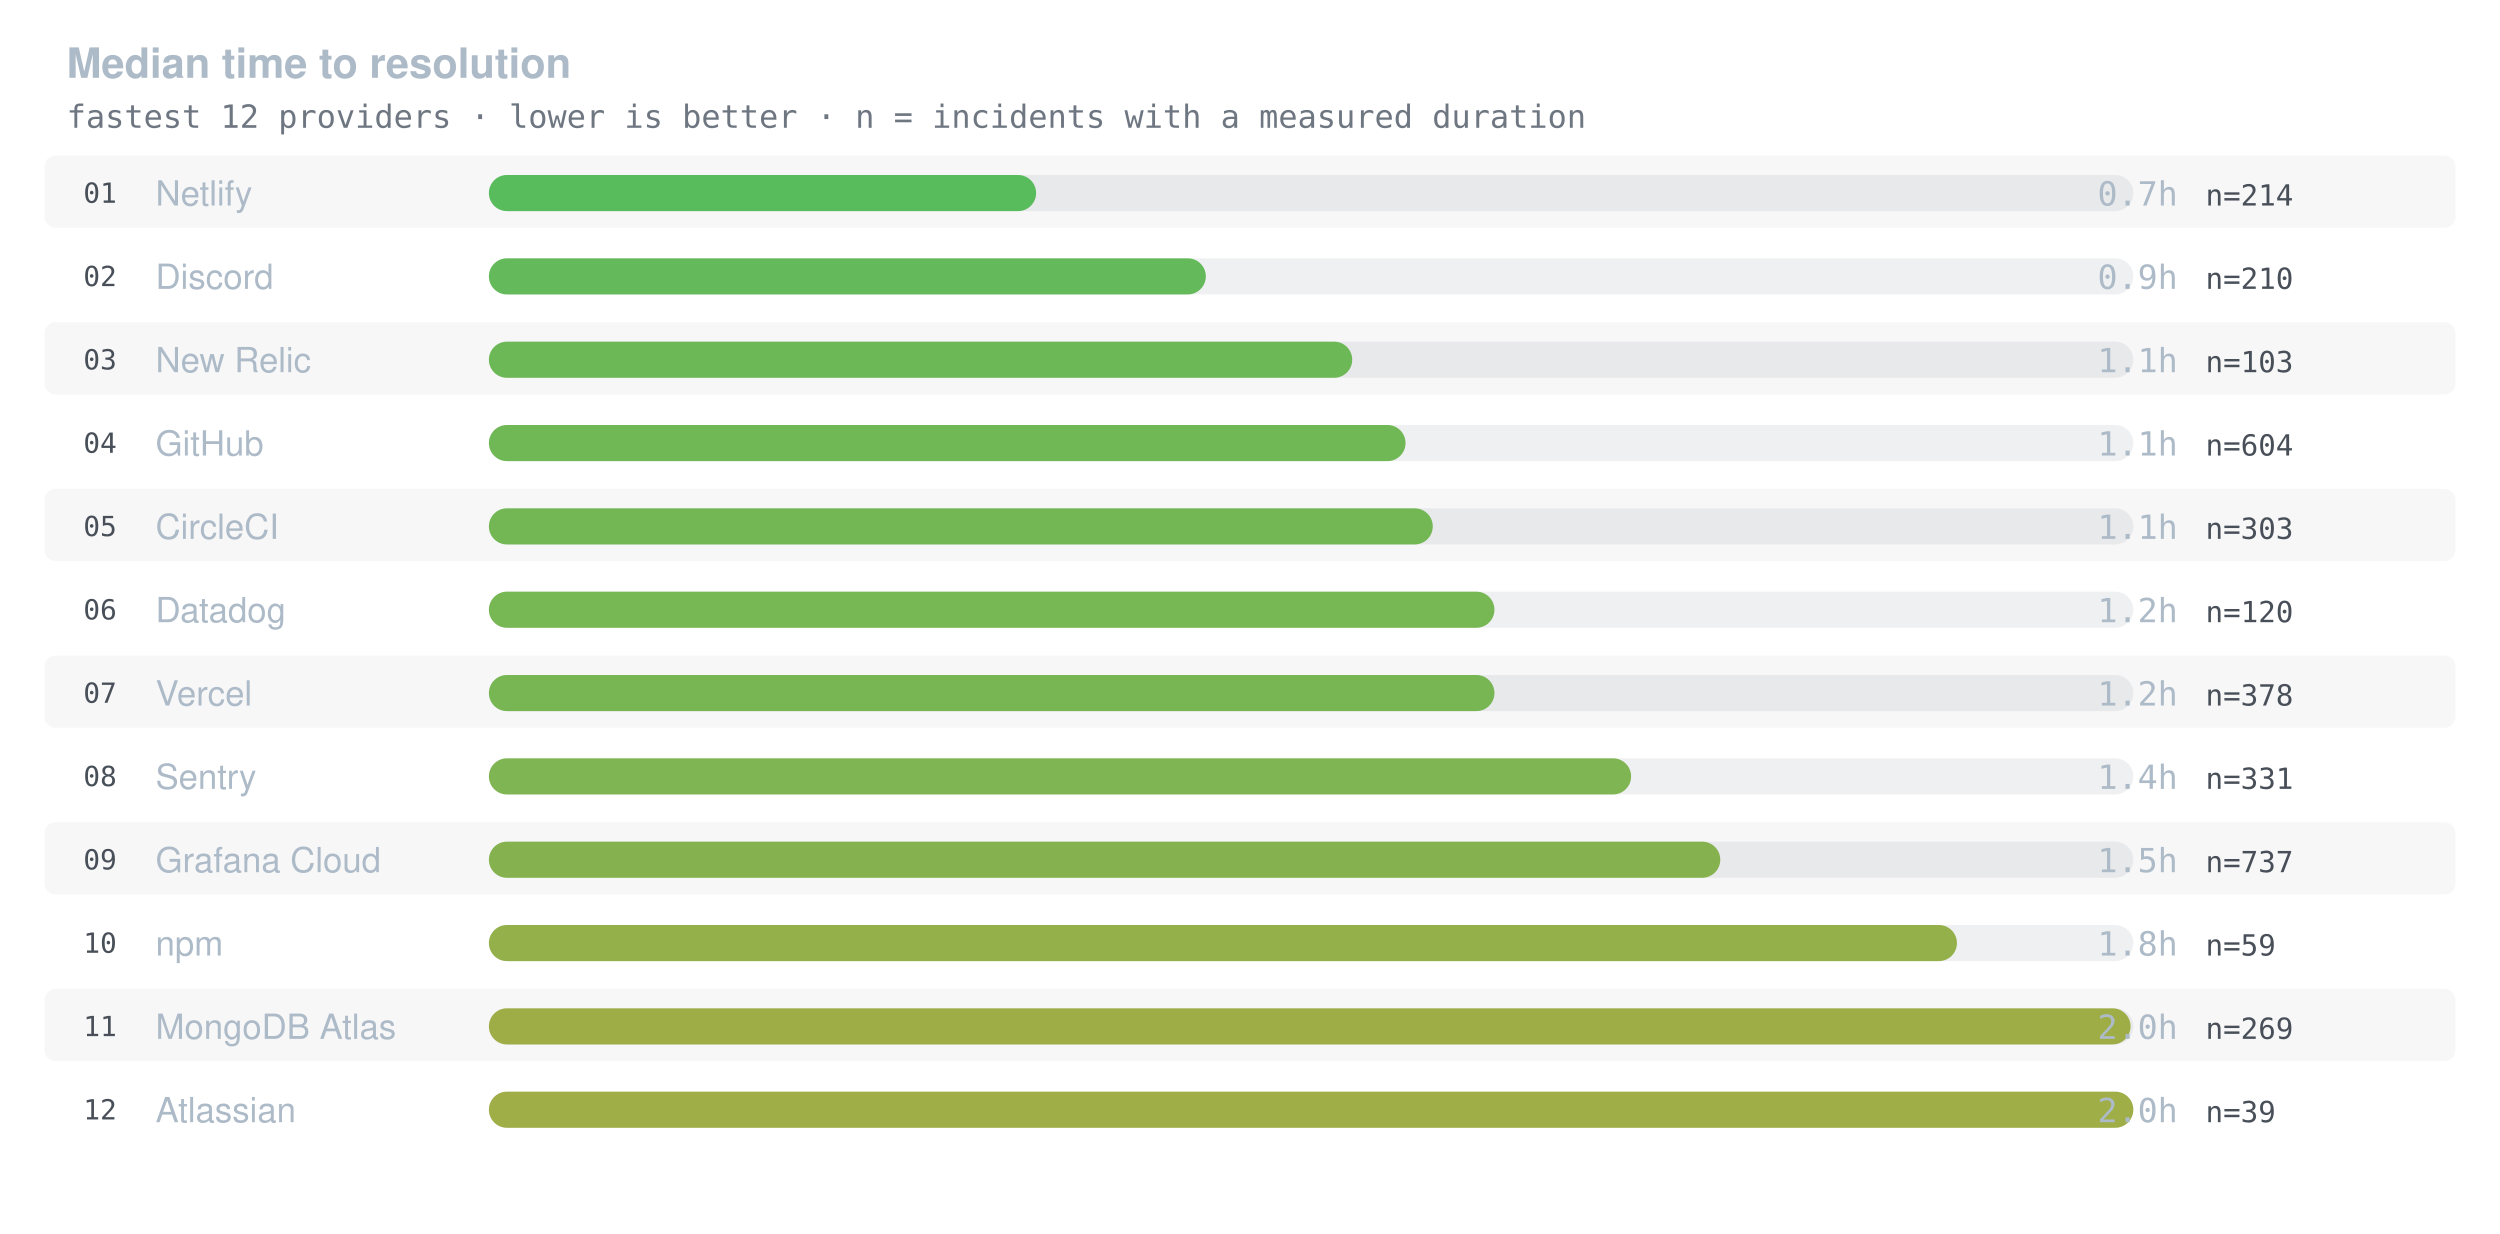
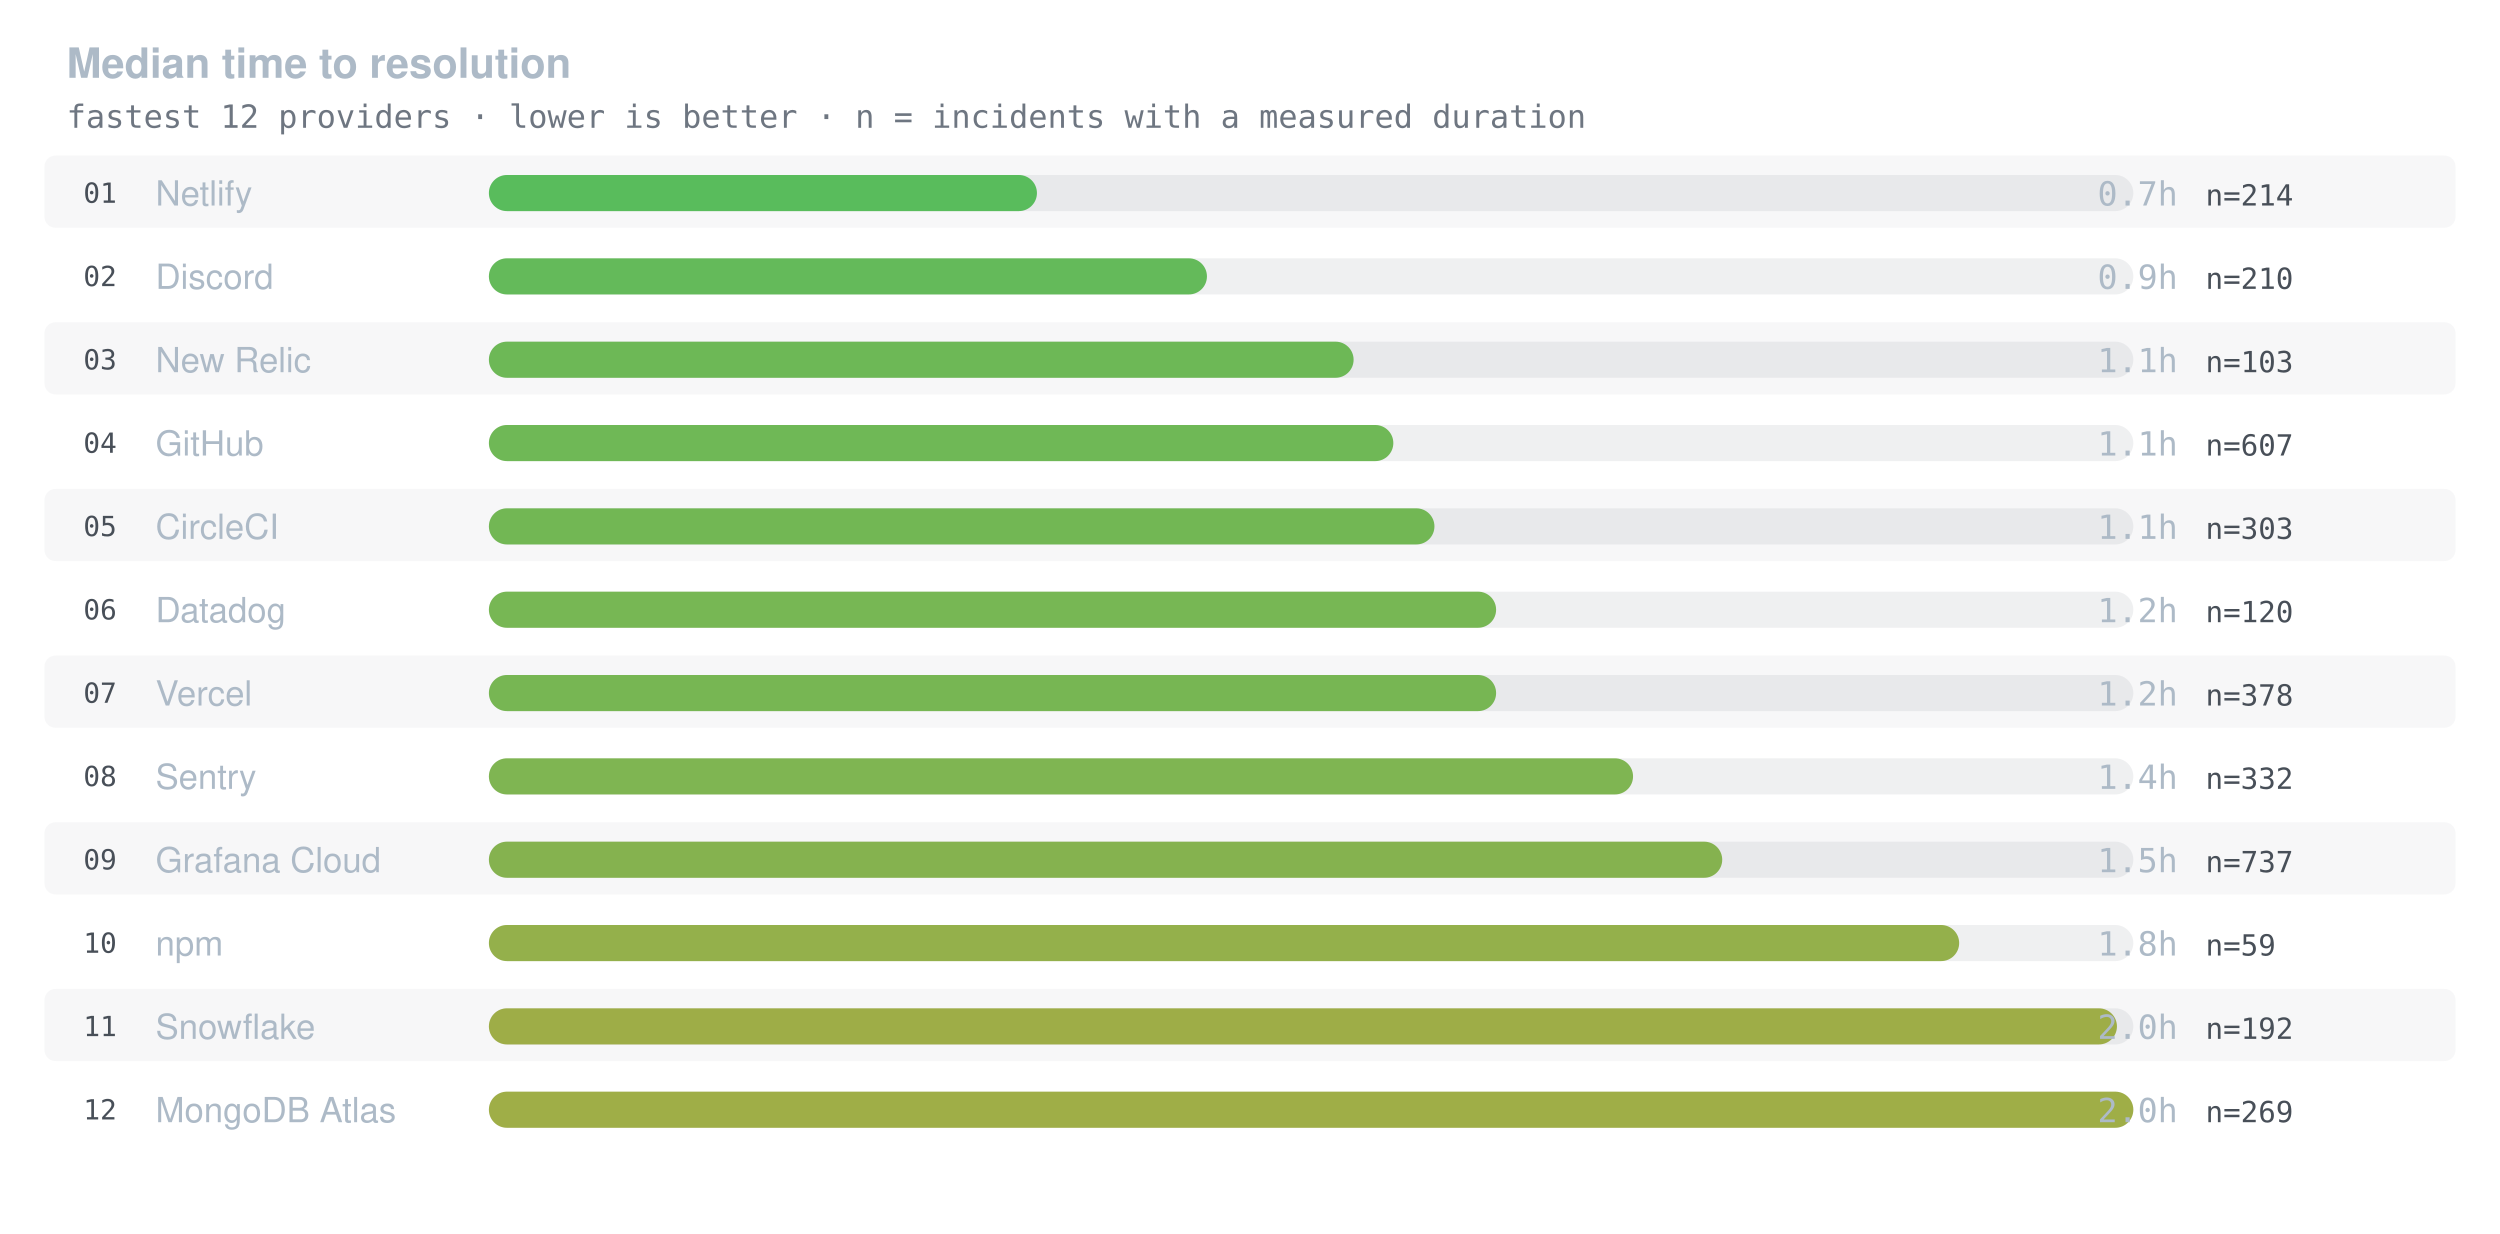
<svg xmlns="http://www.w3.org/2000/svg" viewBox="0 0 900 444" width="900" height="444" role="img">
  <text x="24" y="28" fill="#adbac7" font-size="15" font-family="-apple-system,BlinkMacSystemFont,Segoe UI,Helvetica,Arial,sans-serif" font-weight="600">Median time to resolution</text>
  <text x="24" y="46" fill="#6e7681" font-size="11.5" font-family="ui-monospace,SFMono-Regular,Menlo,Consolas,monospace">fastest 12 providers · lower is better · n = incidents with a measured duration</text>
  <rect x="16" y="56" width="868" height="26" rx="4" fill="#6e7681" opacity="0.055" />
  <text x="30" y="73" fill="#484f58" font-size="10" font-family="ui-monospace,SFMono-Regular,Menlo,Consolas,monospace">01</text>
  <text x="56" y="74" fill="#adbac7" font-size="12.5" font-family="-apple-system,BlinkMacSystemFont,Segoe UI,Helvetica,Arial,sans-serif">Netlify</text>
  <rect x="176" y="63" width="592" height="13" rx="6.5" fill="#6e7681" opacity="0.11" />
-   <rect x="176" y="63" width="197.0" height="13" rx="6.5" fill="#49b74d" opacity="0.9" />
+   <rect x="176" y="63" width="197.3" height="13" rx="6.5" fill="#49b74d" opacity="0.9" />
  <text x="784" y="74" fill="#adbac7" font-size="12" font-family="ui-monospace,SFMono-Regular,Menlo,Consolas,monospace" text-anchor="end">0.7h</text>
  <text x="794" y="74" fill="#484f58" font-size="10.5" font-family="ui-monospace,SFMono-Regular,Menlo,Consolas,monospace">n=214</text>
  <text x="30" y="103" fill="#484f58" font-size="10" font-family="ui-monospace,SFMono-Regular,Menlo,Consolas,monospace">02</text>
  <text x="56" y="104" fill="#adbac7" font-size="12.5" font-family="-apple-system,BlinkMacSystemFont,Segoe UI,Helvetica,Arial,sans-serif">Discord</text>
  <rect x="176" y="93" width="592" height="13" rx="6.5" fill="#6e7681" opacity="0.11" />
-   <rect x="176" y="93" width="258.1" height="13" rx="6.5" fill="#55b449" opacity="0.9" />
+   <rect x="176" y="93" width="258.5" height="13" rx="6.5" fill="#55b449" opacity="0.9" />
  <text x="784" y="104" fill="#adbac7" font-size="12" font-family="ui-monospace,SFMono-Regular,Menlo,Consolas,monospace" text-anchor="end">0.9h</text>
  <text x="794" y="104" fill="#484f58" font-size="10.5" font-family="ui-monospace,SFMono-Regular,Menlo,Consolas,monospace">n=210</text>
  <rect x="16" y="116" width="868" height="26" rx="4" fill="#6e7681" opacity="0.055" />
  <text x="30" y="133" fill="#484f58" font-size="10" font-family="ui-monospace,SFMono-Regular,Menlo,Consolas,monospace">03</text>
  <text x="56" y="134" fill="#adbac7" font-size="12.5" font-family="-apple-system,BlinkMacSystemFont,Segoe UI,Helvetica,Arial,sans-serif">New Relic</text>
  <rect x="176" y="123" width="592" height="13" rx="6.5" fill="#6e7681" opacity="0.11" />
-   <rect x="176" y="123" width="310.8" height="13" rx="6.5" fill="#5fb246" opacity="0.9" />
+   <rect x="176" y="123" width="311.3" height="13" rx="6.5" fill="#5fb246" opacity="0.9" />
  <text x="784" y="134" fill="#adbac7" font-size="12" font-family="ui-monospace,SFMono-Regular,Menlo,Consolas,monospace" text-anchor="end">1.1h</text>
  <text x="794" y="134" fill="#484f58" font-size="10.5" font-family="ui-monospace,SFMono-Regular,Menlo,Consolas,monospace">n=103</text>
  <text x="30" y="163" fill="#484f58" font-size="10" font-family="ui-monospace,SFMono-Regular,Menlo,Consolas,monospace">04</text>
  <text x="56" y="164" fill="#adbac7" font-size="12.5" font-family="-apple-system,BlinkMacSystemFont,Segoe UI,Helvetica,Arial,sans-serif">GitHub</text>
  <rect x="176" y="153" width="592" height="13" rx="6.5" fill="#6e7681" opacity="0.11" />
-   <rect x="176" y="153" width="330.0" height="13" rx="6.5" fill="#63b145" opacity="0.9" />
+   <rect x="176" y="153" width="325.6" height="13" rx="6.5" fill="#62b145" opacity="0.9" />
  <text x="784" y="164" fill="#adbac7" font-size="12" font-family="ui-monospace,SFMono-Regular,Menlo,Consolas,monospace" text-anchor="end">1.1h</text>
-   <text x="794" y="164" fill="#484f58" font-size="10.5" font-family="ui-monospace,SFMono-Regular,Menlo,Consolas,monospace">n=604</text>
+   <text x="794" y="164" fill="#484f58" font-size="10.5" font-family="ui-monospace,SFMono-Regular,Menlo,Consolas,monospace">n=607</text>
  <rect x="16" y="176" width="868" height="26" rx="4" fill="#6e7681" opacity="0.055" />
  <text x="30" y="193" fill="#484f58" font-size="10" font-family="ui-monospace,SFMono-Regular,Menlo,Consolas,monospace">05</text>
  <text x="56" y="194" fill="#adbac7" font-size="12.5" font-family="-apple-system,BlinkMacSystemFont,Segoe UI,Helvetica,Arial,sans-serif">CircleCI</text>
  <rect x="176" y="183" width="592" height="13" rx="6.5" fill="#6e7681" opacity="0.11" />
-   <rect x="176" y="183" width="339.8" height="13" rx="6.5" fill="#65b144" opacity="0.9" />
+   <rect x="176" y="183" width="340.4" height="13" rx="6.5" fill="#65b144" opacity="0.9" />
  <text x="784" y="194" fill="#adbac7" font-size="12" font-family="ui-monospace,SFMono-Regular,Menlo,Consolas,monospace" text-anchor="end">1.1h</text>
  <text x="794" y="194" fill="#484f58" font-size="10.5" font-family="ui-monospace,SFMono-Regular,Menlo,Consolas,monospace">n=303</text>
  <text x="30" y="223" fill="#484f58" font-size="10" font-family="ui-monospace,SFMono-Regular,Menlo,Consolas,monospace">06</text>
  <text x="56" y="224" fill="#adbac7" font-size="12.5" font-family="-apple-system,BlinkMacSystemFont,Segoe UI,Helvetica,Arial,sans-serif">Datadog</text>
  <rect x="176" y="213" width="592" height="13" rx="6.5" fill="#6e7681" opacity="0.11" />
-   <rect x="176" y="213" width="362.0" height="13" rx="6.5" fill="#6ab043" opacity="0.9" />
+   <rect x="176" y="213" width="362.6" height="13" rx="6.5" fill="#6ab043" opacity="0.9" />
  <text x="784" y="224" fill="#adbac7" font-size="12" font-family="ui-monospace,SFMono-Regular,Menlo,Consolas,monospace" text-anchor="end">1.2h</text>
  <text x="794" y="224" fill="#484f58" font-size="10.5" font-family="ui-monospace,SFMono-Regular,Menlo,Consolas,monospace">n=120</text>
  <rect x="16" y="236" width="868" height="26" rx="4" fill="#6e7681" opacity="0.055" />
  <text x="30" y="253" fill="#484f58" font-size="10" font-family="ui-monospace,SFMono-Regular,Menlo,Consolas,monospace">07</text>
  <text x="56" y="254" fill="#adbac7" font-size="12.5" font-family="-apple-system,BlinkMacSystemFont,Segoe UI,Helvetica,Arial,sans-serif">Vercel</text>
  <rect x="176" y="243" width="592" height="13" rx="6.5" fill="#6e7681" opacity="0.11" />
-   <rect x="176" y="243" width="362.0" height="13" rx="6.5" fill="#6ab043" opacity="0.9" />
+   <rect x="176" y="243" width="362.6" height="13" rx="6.5" fill="#6ab043" opacity="0.9" />
  <text x="784" y="254" fill="#adbac7" font-size="12" font-family="ui-monospace,SFMono-Regular,Menlo,Consolas,monospace" text-anchor="end">1.2h</text>
  <text x="794" y="254" fill="#484f58" font-size="10.5" font-family="ui-monospace,SFMono-Regular,Menlo,Consolas,monospace">n=378</text>
  <text x="30" y="283" fill="#484f58" font-size="10" font-family="ui-monospace,SFMono-Regular,Menlo,Consolas,monospace">08</text>
  <text x="56" y="284" fill="#adbac7" font-size="12.5" font-family="-apple-system,BlinkMacSystemFont,Segoe UI,Helvetica,Arial,sans-serif">Sentry</text>
  <rect x="176" y="273" width="592" height="13" rx="6.5" fill="#6e7681" opacity="0.11" />
-   <rect x="176" y="273" width="411.2" height="13" rx="6.5" fill="#73ae40" opacity="0.9" />
+   <rect x="176" y="273" width="411.9" height="13" rx="6.5" fill="#73ae40" opacity="0.9" />
  <text x="784" y="284" fill="#adbac7" font-size="12" font-family="ui-monospace,SFMono-Regular,Menlo,Consolas,monospace" text-anchor="end">1.4h</text>
-   <text x="794" y="284" fill="#484f58" font-size="10.5" font-family="ui-monospace,SFMono-Regular,Menlo,Consolas,monospace">n=331</text>
+   <text x="794" y="284" fill="#484f58" font-size="10.5" font-family="ui-monospace,SFMono-Regular,Menlo,Consolas,monospace">n=332</text>
  <rect x="16" y="296" width="868" height="26" rx="4" fill="#6e7681" opacity="0.055" />
  <text x="30" y="313" fill="#484f58" font-size="10" font-family="ui-monospace,SFMono-Regular,Menlo,Consolas,monospace">09</text>
  <text x="56" y="314" fill="#adbac7" font-size="12.5" font-family="-apple-system,BlinkMacSystemFont,Segoe UI,Helvetica,Arial,sans-serif">Grafana Cloud</text>
  <rect x="176" y="303" width="592" height="13" rx="6.5" fill="#6e7681" opacity="0.11" />
-   <rect x="176" y="303" width="443.3" height="13" rx="6.5" fill="#7aac3e" opacity="0.9" />
+   <rect x="176" y="303" width="444.0" height="13" rx="6.5" fill="#7aac3e" opacity="0.9" />
  <text x="784" y="314" fill="#adbac7" font-size="12" font-family="ui-monospace,SFMono-Regular,Menlo,Consolas,monospace" text-anchor="end">1.5h</text>
  <text x="794" y="314" fill="#484f58" font-size="10.5" font-family="ui-monospace,SFMono-Regular,Menlo,Consolas,monospace">n=737</text>
  <text x="30" y="343" fill="#484f58" font-size="10" font-family="ui-monospace,SFMono-Regular,Menlo,Consolas,monospace">10</text>
  <text x="56" y="344" fill="#adbac7" font-size="12.5" font-family="-apple-system,BlinkMacSystemFont,Segoe UI,Helvetica,Arial,sans-serif">npm</text>
  <rect x="176" y="333" width="592" height="13" rx="6.5" fill="#6e7681" opacity="0.11" />
-   <rect x="176" y="333" width="528.5" height="13" rx="6.5" fill="#8ba938" opacity="0.9" />
+   <rect x="176" y="333" width="529.3" height="13" rx="6.5" fill="#8ba938" opacity="0.9" />
  <text x="784" y="344" fill="#adbac7" font-size="12" font-family="ui-monospace,SFMono-Regular,Menlo,Consolas,monospace" text-anchor="end">1.8h</text>
  <text x="794" y="344" fill="#484f58" font-size="10.5" font-family="ui-monospace,SFMono-Regular,Menlo,Consolas,monospace">n=59</text>
  <rect x="16" y="356" width="868" height="26" rx="4" fill="#6e7681" opacity="0.055" />
  <text x="30" y="373" fill="#484f58" font-size="10" font-family="ui-monospace,SFMono-Regular,Menlo,Consolas,monospace">11</text>
-   <text x="56" y="374" fill="#adbac7" font-size="12.5" font-family="-apple-system,BlinkMacSystemFont,Segoe UI,Helvetica,Arial,sans-serif">MongoDB Atlas</text>
+   <text x="56" y="374" fill="#adbac7" font-size="12.5" font-family="-apple-system,BlinkMacSystemFont,Segoe UI,Helvetica,Arial,sans-serif">Snowflake</text>
  <rect x="176" y="363" width="592" height="13" rx="6.5" fill="#6e7681" opacity="0.11" />
-   <rect x="176" y="363" width="591.0" height="13" rx="6.5" fill="#97a634" opacity="0.9" />
+   <rect x="176" y="363" width="586.1" height="13" rx="6.5" fill="#96a635" opacity="0.9" />
  <text x="784" y="374" fill="#adbac7" font-size="12" font-family="ui-monospace,SFMono-Regular,Menlo,Consolas,monospace" text-anchor="end">2.0h</text>
-   <text x="794" y="374" fill="#484f58" font-size="10.5" font-family="ui-monospace,SFMono-Regular,Menlo,Consolas,monospace">n=269</text>
+   <text x="794" y="374" fill="#484f58" font-size="10.5" font-family="ui-monospace,SFMono-Regular,Menlo,Consolas,monospace">n=192</text>
  <text x="30" y="403" fill="#484f58" font-size="10" font-family="ui-monospace,SFMono-Regular,Menlo,Consolas,monospace">12</text>
-   <text x="56" y="404" fill="#adbac7" font-size="12.5" font-family="-apple-system,BlinkMacSystemFont,Segoe UI,Helvetica,Arial,sans-serif">Atlassian</text>
+   <text x="56" y="404" fill="#adbac7" font-size="12.5" font-family="-apple-system,BlinkMacSystemFont,Segoe UI,Helvetica,Arial,sans-serif">MongoDB Atlas</text>
  <rect x="176" y="393" width="592" height="13" rx="6.5" fill="#6e7681" opacity="0.11" />
  <rect x="176" y="393" width="592.0" height="13" rx="6.5" fill="#97a634" opacity="0.9" />
  <text x="784" y="404" fill="#adbac7" font-size="12" font-family="ui-monospace,SFMono-Regular,Menlo,Consolas,monospace" text-anchor="end">2.0h</text>
-   <text x="794" y="404" fill="#484f58" font-size="10.5" font-family="ui-monospace,SFMono-Regular,Menlo,Consolas,monospace">n=39</text>
+   <text x="794" y="404" fill="#484f58" font-size="10.5" font-family="ui-monospace,SFMono-Regular,Menlo,Consolas,monospace">n=269</text>
</svg>
